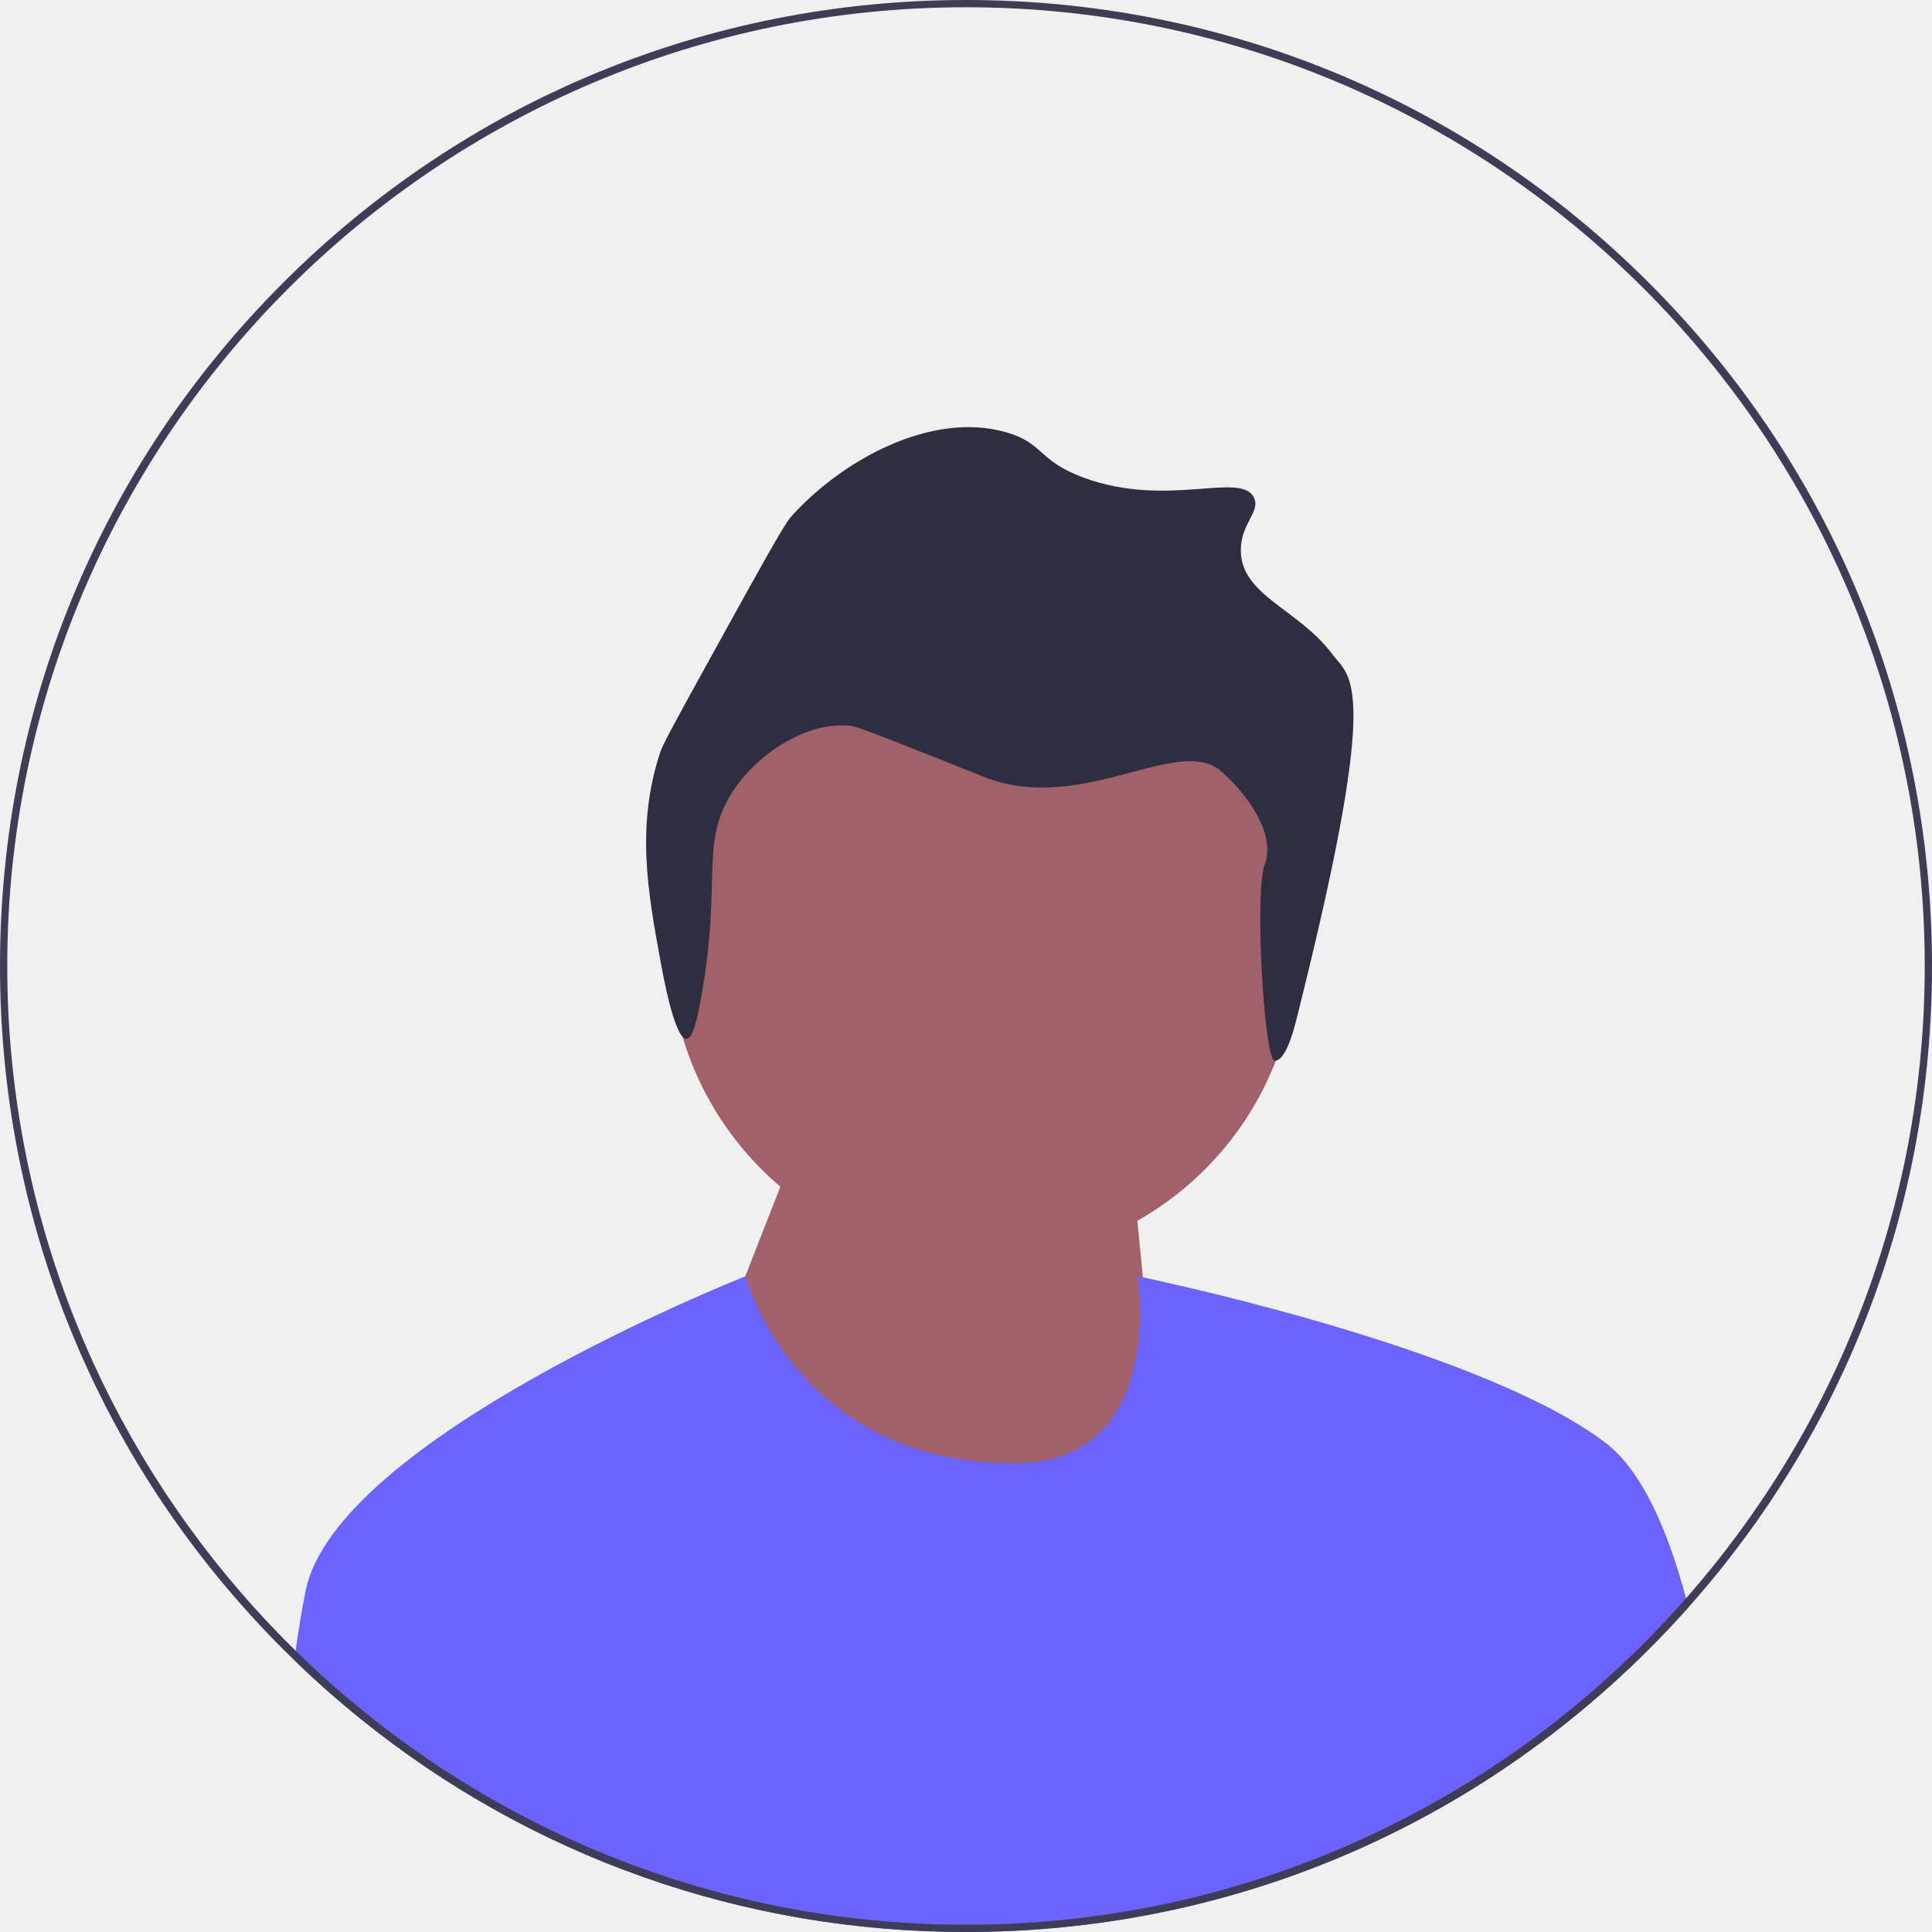
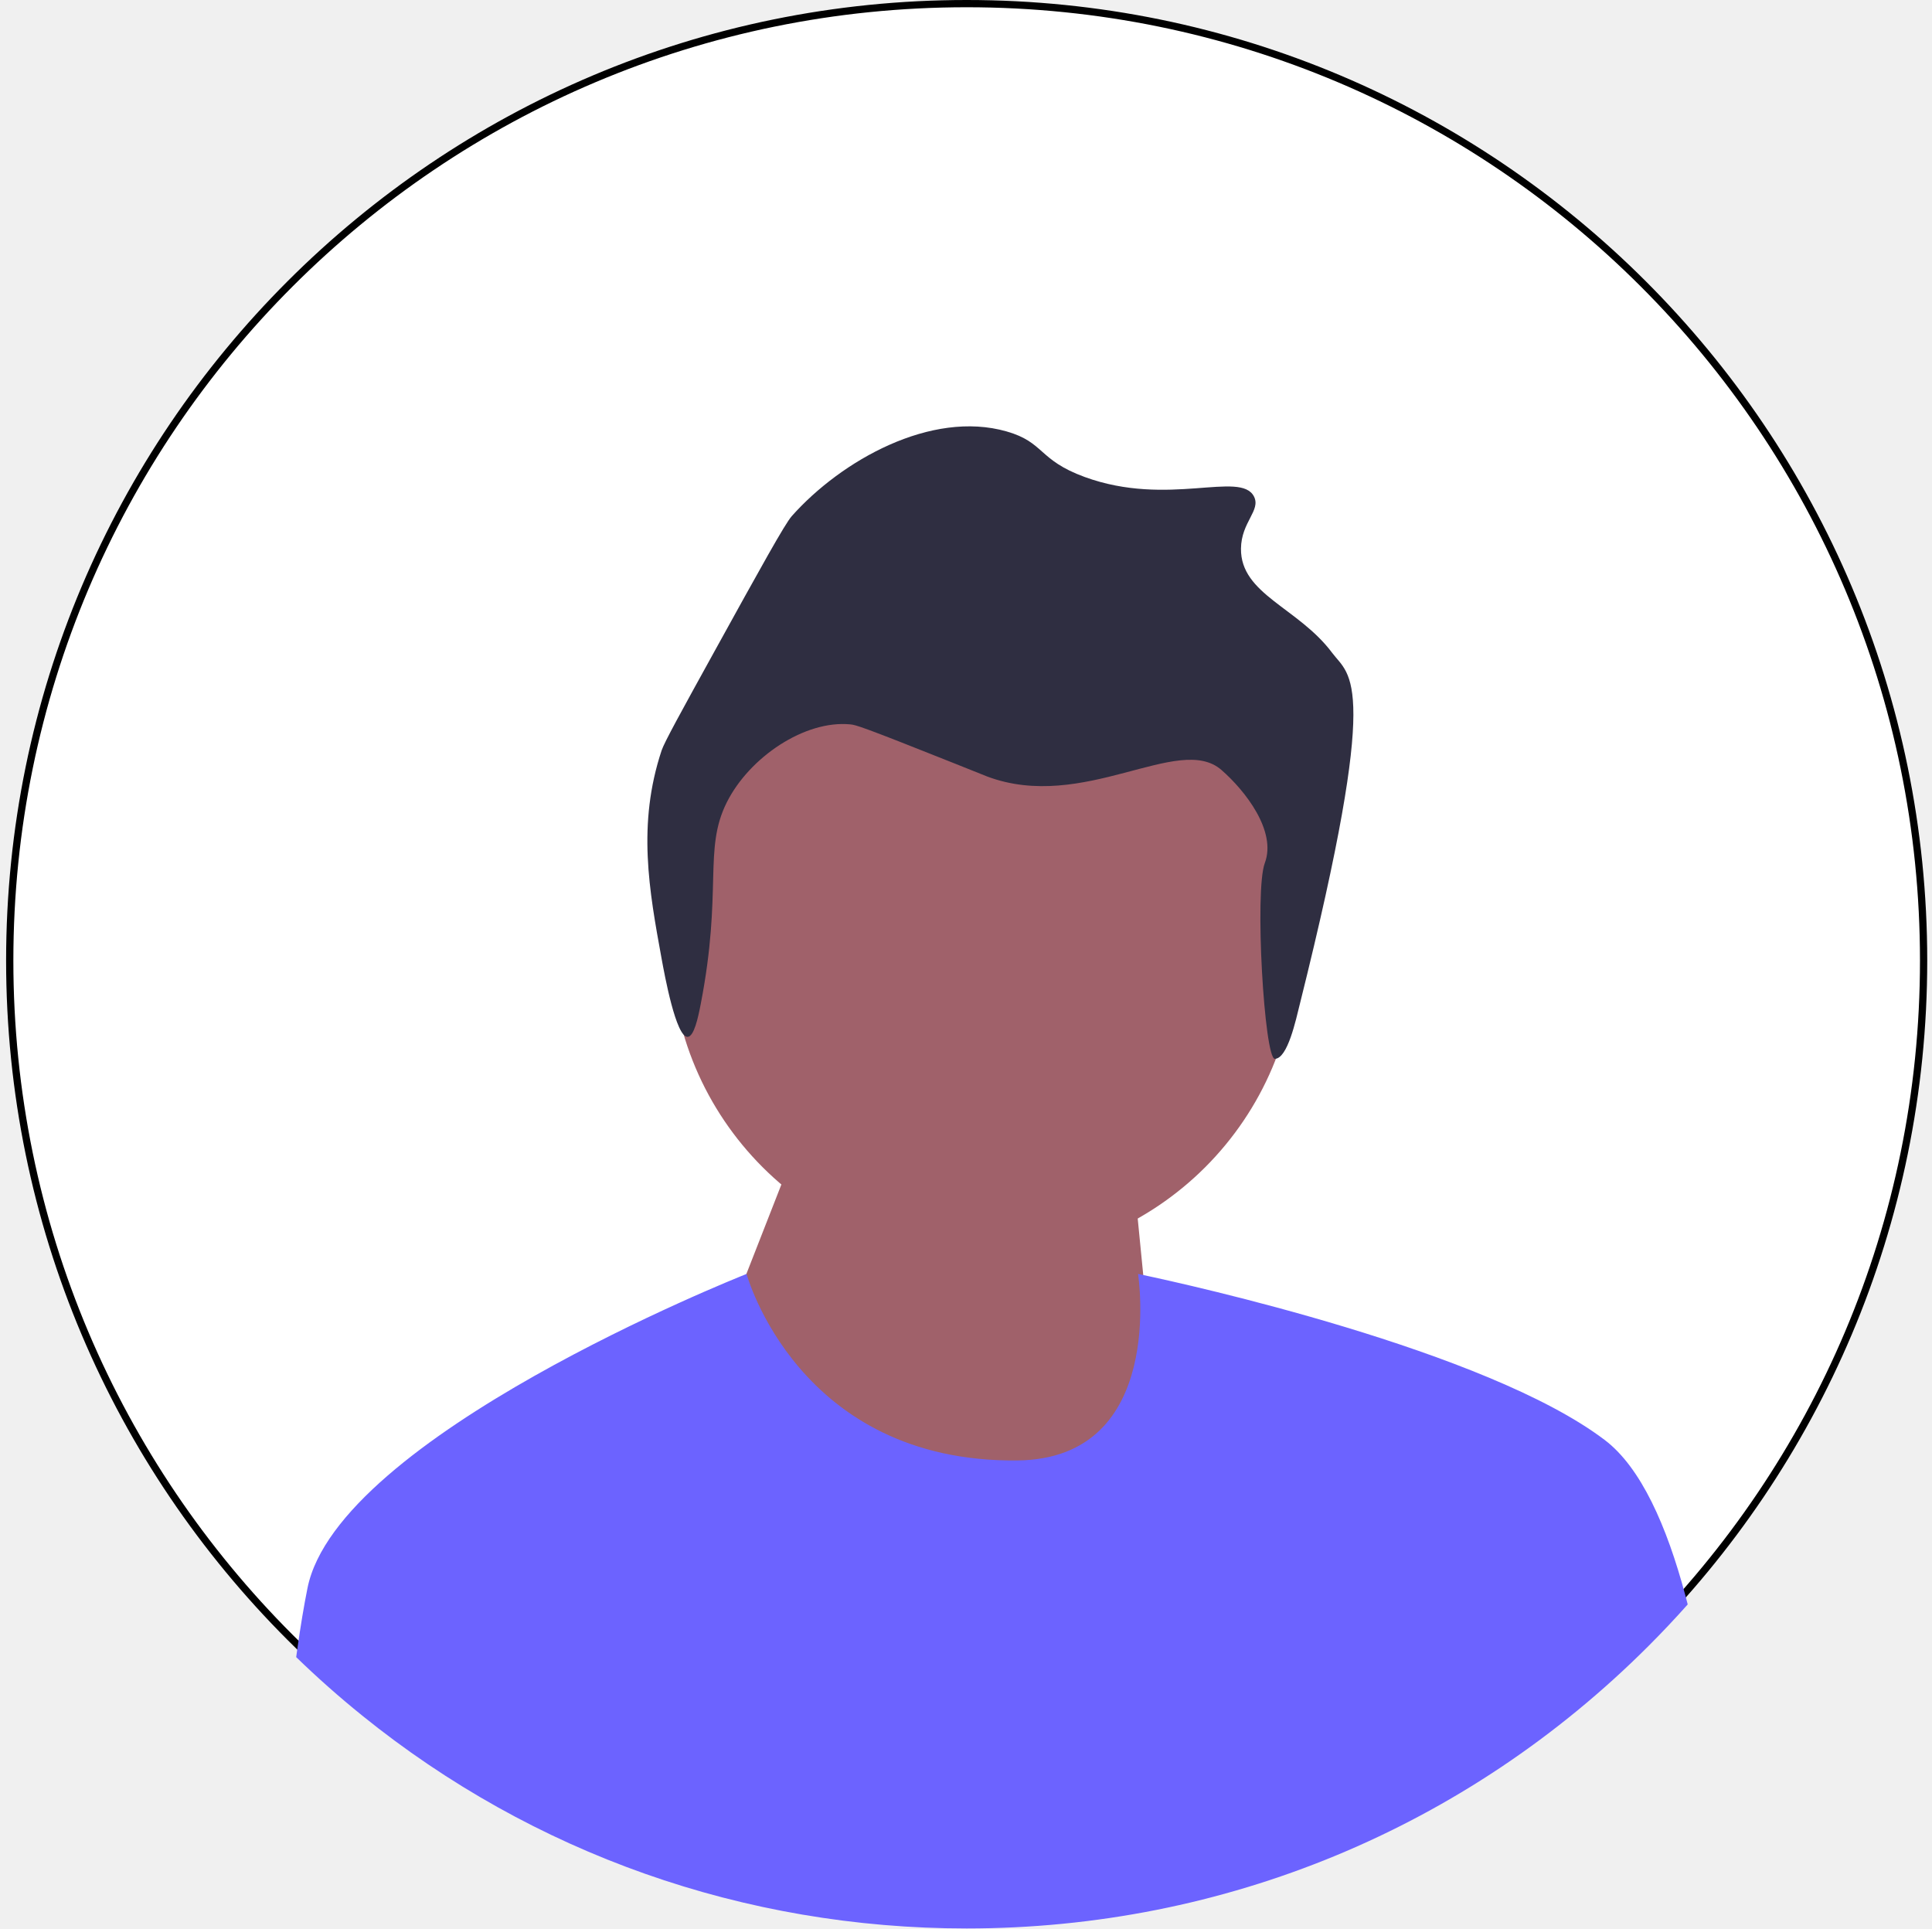
- <svg xmlns="http://www.w3.org/2000/svg" width="532" height="532" viewBox="0 0 532 532">
-   <g>
-     <g>
-       <circle cx="270.759" cy="260.929" r="86.349" fill="#a0616a" />
-       <polygon points="199.288 366.614 217.288 320.614 310.288 306.614 320.28 408.44 226.28 410.44 199.288 366.614" fill="#a0616a" />
-     </g>
-     <path d="M357.944,276.861c-1.121,4.49-3.386,15.18-6.924,15.232-2.89,.042-5.657-46.335-2.77-54.006,3.316-8.813-5.399-19.961-11.964-25.683-11.804-10.289-38.007,11.805-64.651,1.796-.706-.265-.566-.235-8.979-3.592-25.89-10.33-27.251-10.628-28.734-10.775-12.55-1.242-27.867,9.028-34.121,21.55-6.502,13.017-1.069,24.181-7.183,55.672-.712,3.671-1.831,8.902-3.592,8.979-3.218,.14-6.361-17.048-7.183-21.55-3.448-18.862-6.772-37.047,0-57.468,.739-2.227,5.292-10.495,14.367-26.938,13.074-23.688,19.65-35.577,21.55-37.713,13.629-15.326,38.436-29.307,59.264-23.346,10.527,3.013,8.64,7.857,21.55,12.571,23.008,8.401,43.005-1.873,46.693,5.388,1.954,3.846-3.512,7.017-3.592,14.367-.136,12.611,15.814,16.256,25.142,28.734,5.014,6.708,13.598,6.78-8.872,96.782l0,0Z" fill="#2f2e41" />
-   </g>
-   <path d="M464.92,442.61c-3.48,3.91-7.09,7.74-10.83,11.48-50.24,50.239-117.04,77.909-188.09,77.909-61.41,0-119.64-20.67-166.75-58.72-.03-.02-.05-.04-.08-.07-6.25-5.039-12.3-10.399-18.14-16.06,.11-.88,.23-1.75,.36-2.61,.82-5.8,1.73-11.33,2.75-16.42,8.35-41.72,118.22-85.52,121.08-86.66,.04-.01,.06-.02,.06-.02,0,0,14.14,52.12,74.73,51.45,41.27-.45,33.27-51.45,33.27-51.45,0,0,.5,.1,1.44,.3,11.92,2.53,94.68,20.71,127.33,45.521,9.95,7.56,17.09,23.66,22.22,42.859,.22,.82,.43,1.66,.65,2.49Z" fill="#6c63ff" />
-   <path d="M454.09,77.91C403.85,27.671,337.05,0,266,0S128.15,27.671,77.91,77.91C27.67,128.15,0,194.95,0,266c0,64.851,23.05,126.16,65.29,174.57,4.03,4.63,8.24,9.14,12.62,13.521,1.03,1.029,2.07,2.06,3.12,3.06,5.84,5.66,11.89,11.021,18.14,16.06,.03,.03,.05,.051,.08,.07,47.11,38.05,105.34,58.72,166.75,58.72,71.05,0,137.85-27.67,188.09-77.909,3.74-3.74,7.35-7.57,10.83-11.48,43.37-48.72,67.08-110.84,67.08-176.61,0-71.05-27.67-137.85-77.91-188.09Zm10.18,362.21c-7.87,8.95-16.33,17.37-25.33,25.181-17.07,14.85-36.07,27.529-56.56,37.63-7.19,3.55-14.56,6.779-22.1,9.67-29.29,11.24-61.08,17.399-94.28,17.399-32.04,0-62.76-5.739-91.19-16.239-11.67-4.301-22.95-9.41-33.78-15.261-1.59-.859-3.17-1.729-4.74-2.619-8.26-4.681-16.25-9.79-23.92-15.311-10.99-7.88-21.35-16.59-30.98-26.03-5.4-5.29-10.56-10.8-15.49-16.529C26.09,391.771,2,331.65,2,266,2,120.431,120.43,2,266,2s264,118.431,264,264c0,66.66-24.83,127.62-65.73,174.12Z" fill="#3f3d56" />
+ <svg xmlns="http://www.w3.org/2000/svg" width="533" height="532" viewBox="0 0 533 532" fill="none">
+   <circle cx="266.685" cy="265" r="264" fill="white" stroke="black" stroke-width="2" />
+   <path d="M271.444 347.278C319.133 347.278 357.793 308.619 357.793 260.929C357.793 213.24 319.133 174.58 271.444 174.58C223.755 174.58 185.095 213.24 185.095 260.929C185.095 308.619 223.755 347.278 271.444 347.278Z" fill="#A0616A" />
+   <path d="M199.973 366.614L217.973 320.614L310.973 306.614L320.965 408.44L226.965 410.44L199.973 366.614Z" fill="#A0616A" />
+   <path d="M358.629 276.861C357.509 281.351 355.243 292.041 351.706 292.094C348.815 292.136 346.049 245.759 348.936 238.088C352.252 229.275 343.537 218.127 336.972 212.405C325.168 202.115 298.965 224.209 272.321 214.201C271.614 213.936 271.755 213.966 263.341 210.609C237.452 200.279 236.091 199.981 234.608 199.834C222.057 198.592 206.741 208.862 200.486 221.384C193.984 234.401 199.417 245.565 193.303 277.056C192.59 280.727 191.471 285.958 189.711 286.035C186.493 286.176 183.35 268.987 182.527 264.485C179.08 245.623 175.755 227.438 182.527 207.017C183.266 204.79 187.819 196.523 196.894 180.079C209.969 156.391 216.545 144.502 218.445 142.366C232.073 127.04 256.881 113.059 277.708 119.02C288.235 122.033 286.348 126.877 299.259 131.591C322.267 139.991 342.264 129.718 345.951 136.978C347.905 140.824 342.439 143.995 342.36 151.345C342.224 163.957 358.174 167.601 367.502 180.079C372.516 186.787 381.099 186.859 358.629 276.861Z" fill="#2F2E41" />
+   <path d="M465.605 442.61C462.125 446.521 458.515 450.351 454.775 454.091C404.535 504.33 337.735 532 266.685 532C205.275 532 147.045 511.33 99.935 473.28C99.905 473.261 99.885 473.24 99.855 473.21C93.605 468.171 87.555 462.811 81.715 457.15C81.825 456.271 81.945 455.4 82.075 454.54C82.895 448.74 83.805 443.21 84.825 438.12C93.175 396.4 203.045 352.601 205.905 351.46C205.945 351.45 205.965 351.44 205.965 351.44C205.965 351.44 220.105 403.561 280.695 402.891C321.965 402.44 313.965 351.44 313.965 351.44C313.965 351.44 314.465 351.54 315.405 351.74C327.325 354.271 410.085 372.45 442.735 397.261C452.685 404.82 459.825 420.921 464.955 440.12C465.175 440.94 465.385 441.78 465.605 442.61Z" fill="#6C63FF" />
</svg>
